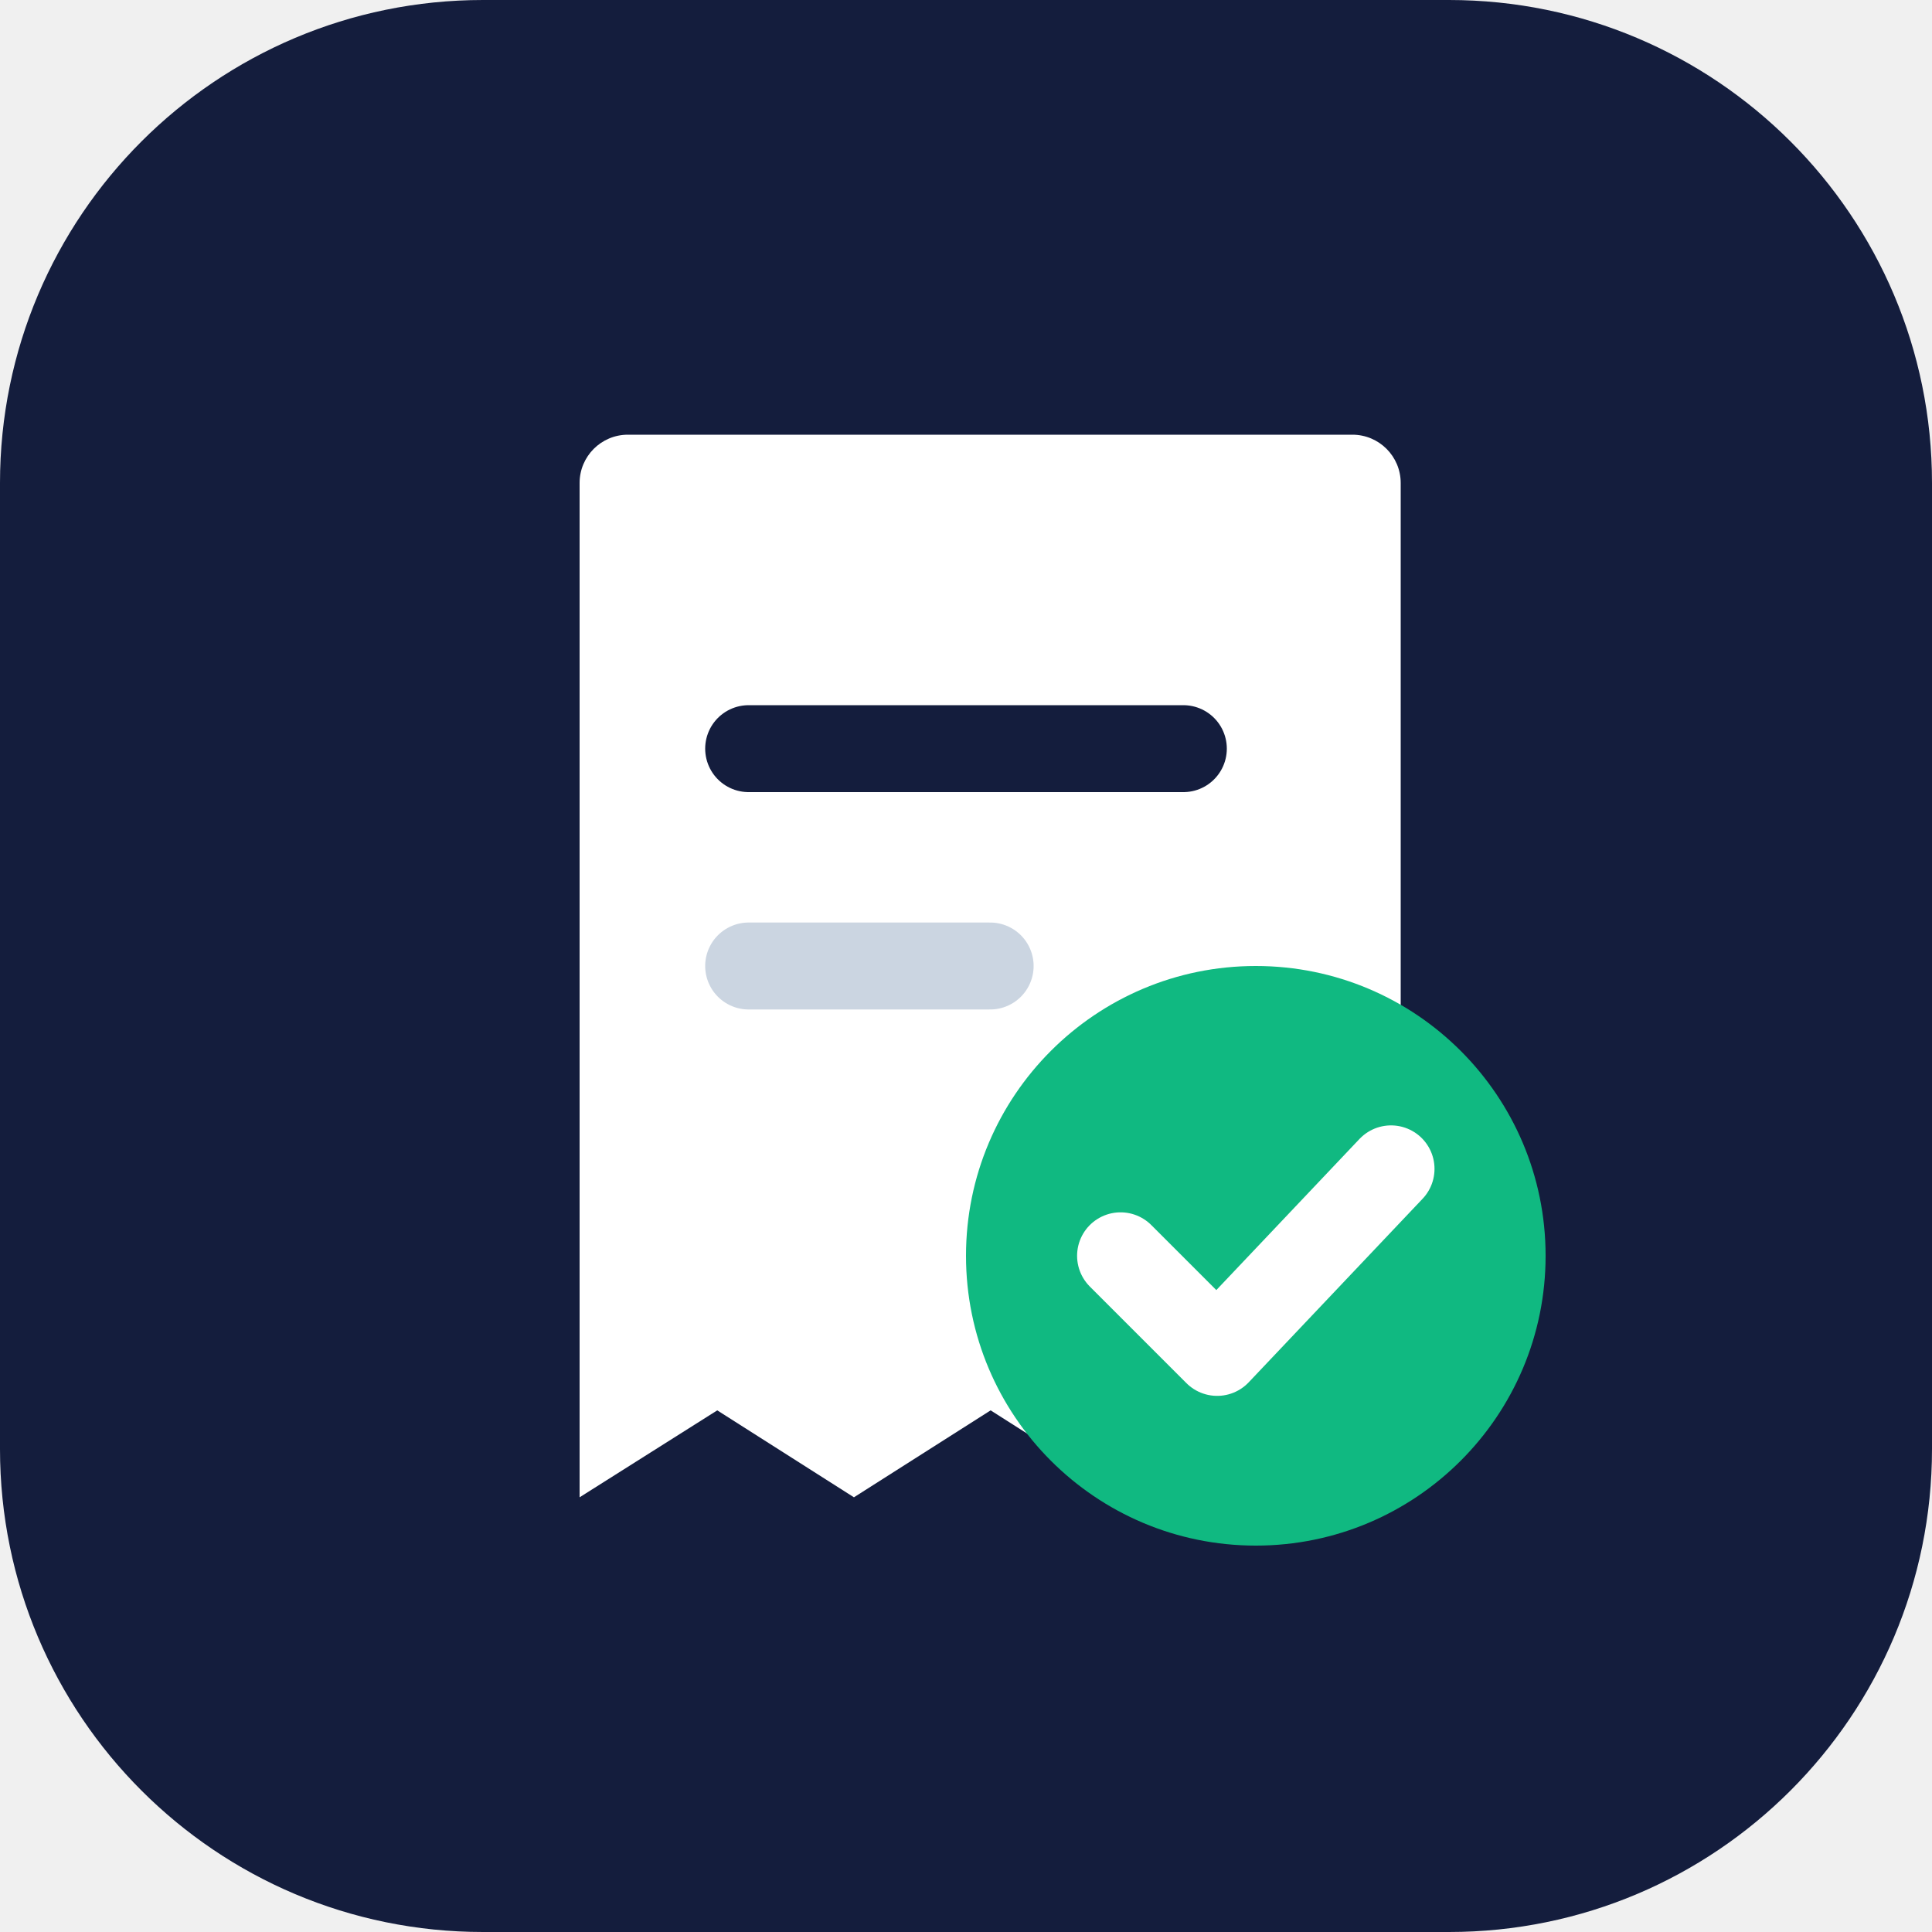
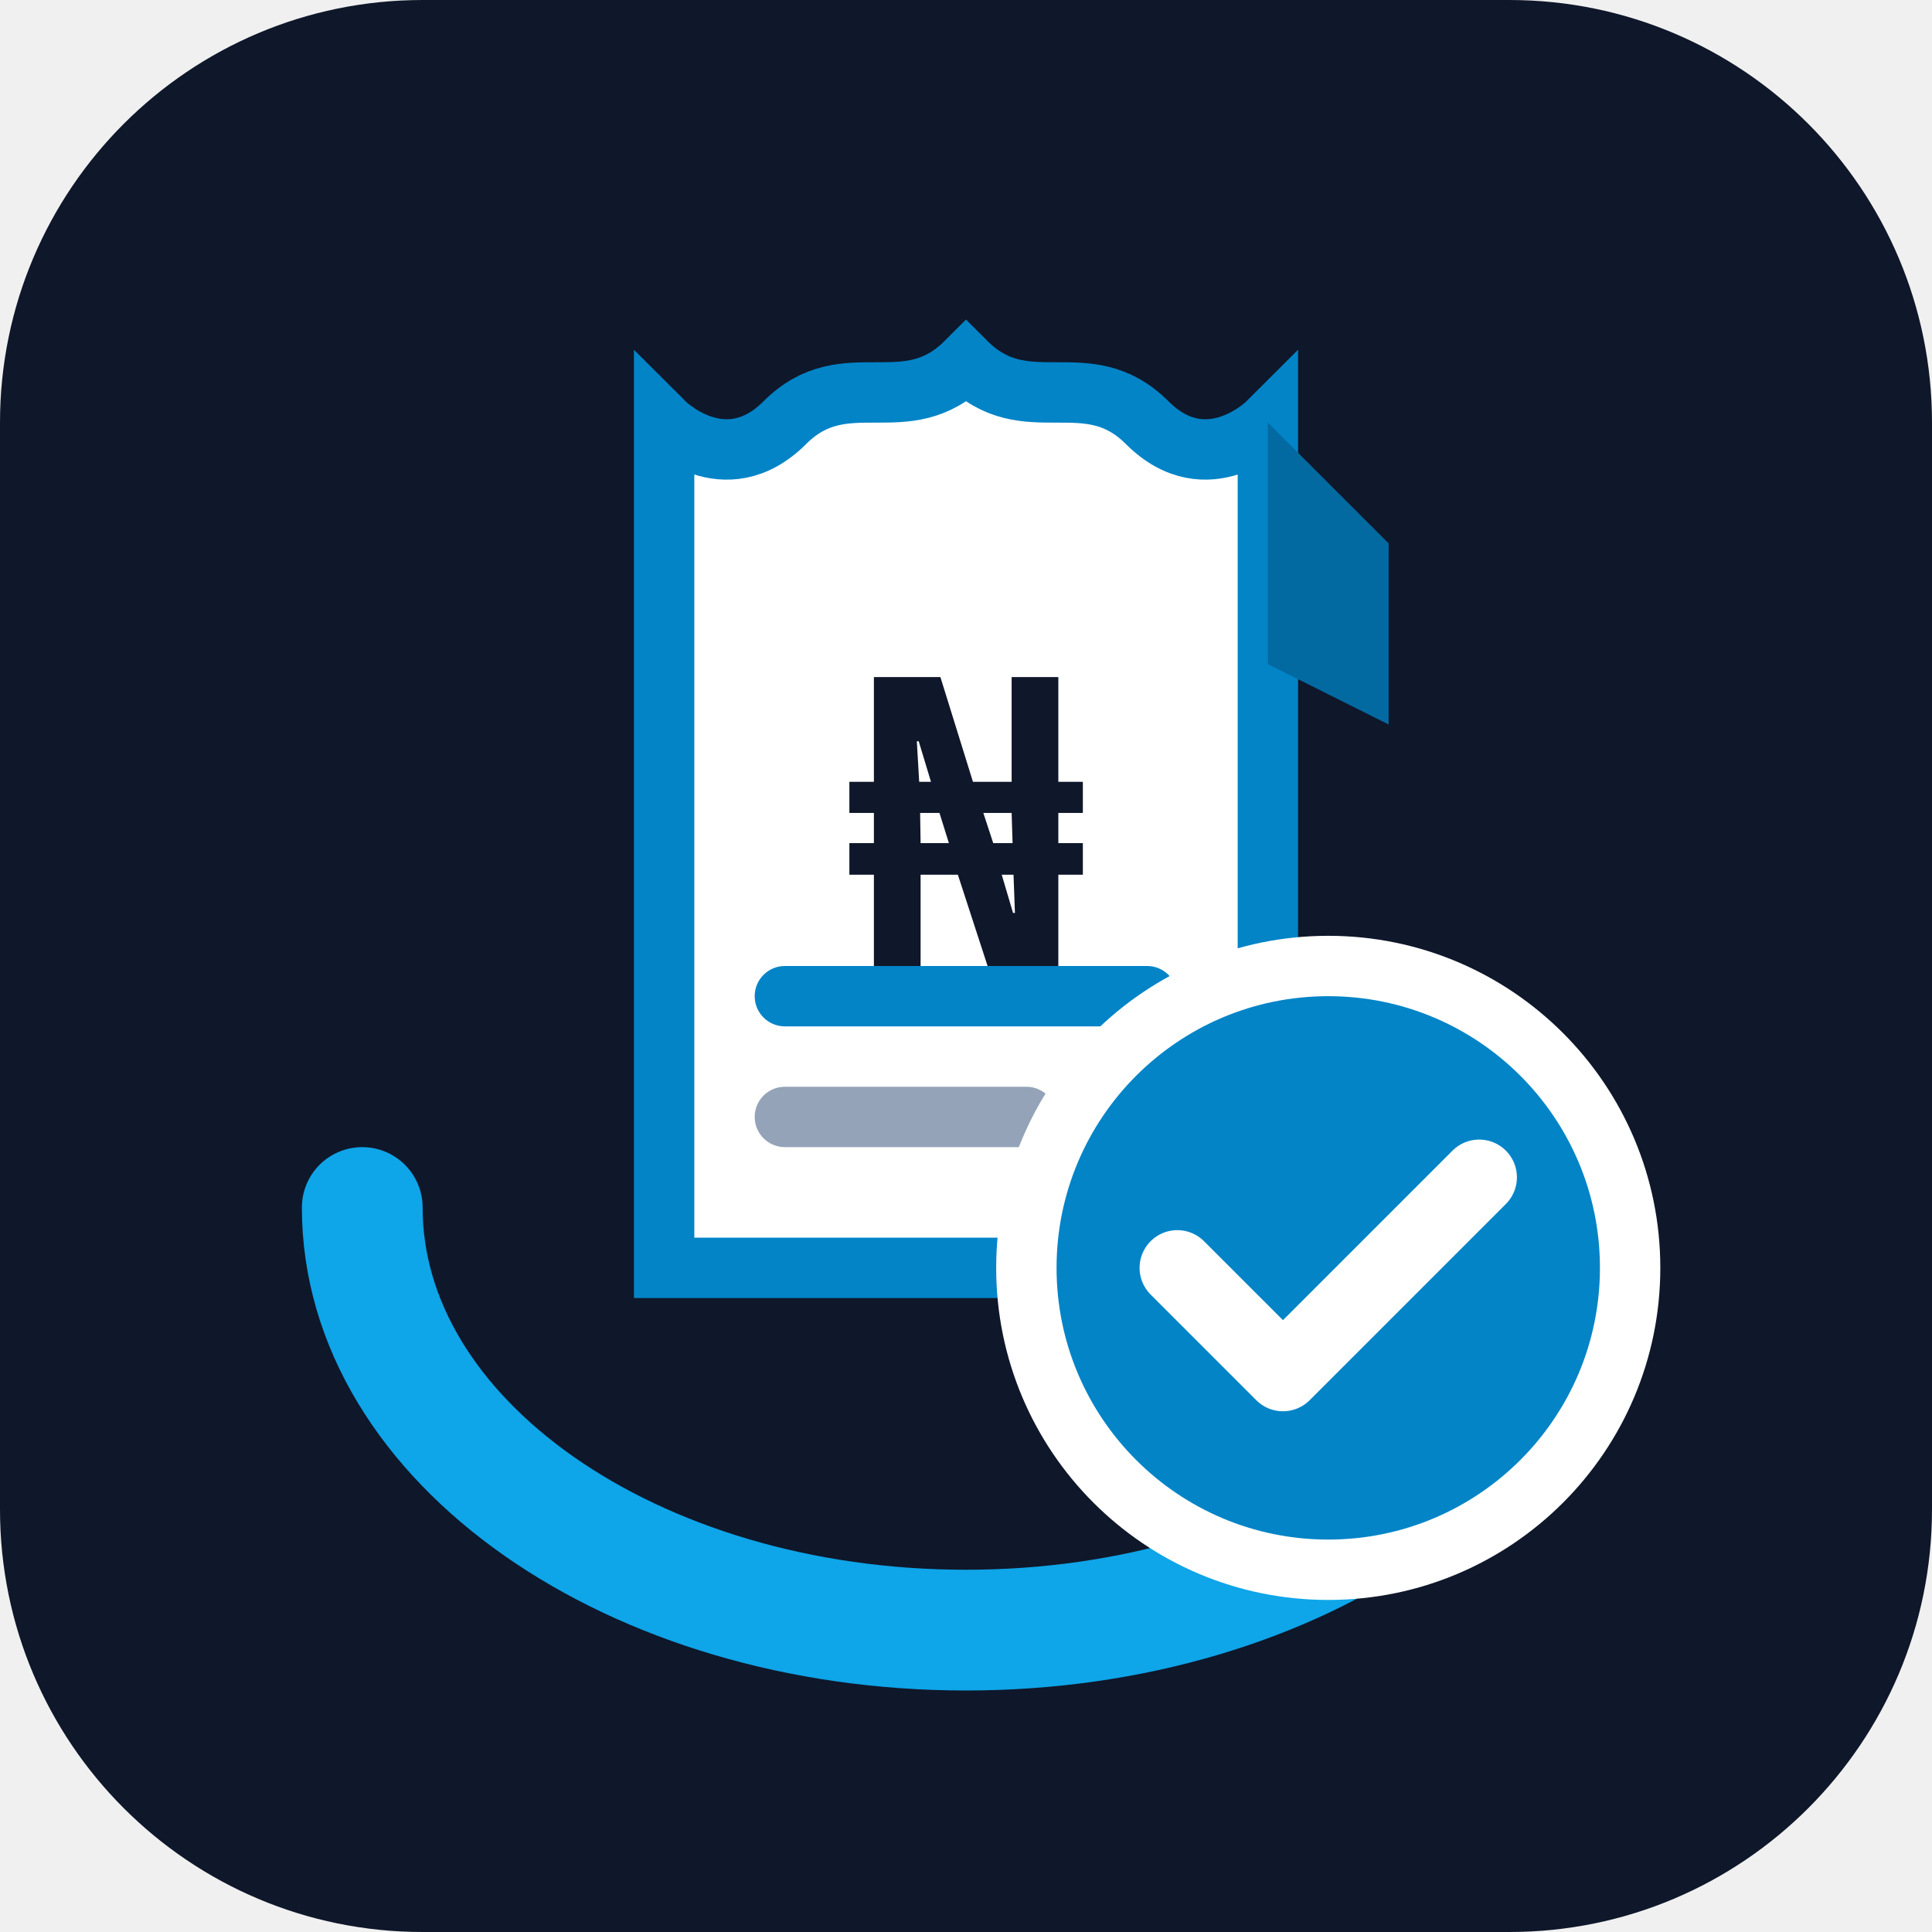
- <svg xmlns="http://www.w3.org/2000/svg" viewBox="0 0 40 40">
-   <rect width="40" height="40" rx="10" fill="#141d3d" />
-   <path d="M13 9h15a1 1 0 0 1 1 1v21l-2.83-1.8-2.83 1.8-2.83-1.8-2.83 1.8-2.83-1.8L12 31V10a1 1 0 0 1 1-1z" fill="#fff" />
-   <path d="M15.5 15.5h9" stroke="#141d3d" stroke-width="1.8" stroke-linecap="round" />
-   <path d="M15.5 20h5" stroke="#cbd5e1" stroke-width="1.8" stroke-linecap="round" />
-   <circle cx="26" cy="26" r="6" fill="#10b981" />
-   <path d="M23.2 26l2 2 3.6-3.8" stroke="#fff" fill="none" stroke-width="1.8" stroke-linecap="round" stroke-linejoin="round" />
+ <svg xmlns="http://www.w3.org/2000/svg" viewBox="0 0 64 64" fill="none">
+   <rect width="64" height="64" rx="14" fill="#0f172a" />
+   <path d="M12 40C12 47.728 20.954 54 32 54C43.046 54 52 47.728 52 40" stroke="#0ea5e9" stroke-width="4" stroke-linecap="round" />
+   <path d="M22 14C22 14 24 16 26 14C28 12 30 14 32 12C34 14 36 12 38 14C40 16 42 14 42 14V42H22V14Z" fill="#ffffff" stroke="#0284c7" stroke-width="2" />
+   <path d="M42 14L46 18V24L42 22V14Z" fill="#0369a1" />
+   <text x="32" y="27" font-family="system-ui, sans-serif" font-size="14" font-weight="900" fill="#0f172a" text-anchor="middle" dominant-baseline="central">₦</text>
+   <rect x="25" y="32" width="14" height="2" rx="1" fill="#0284c7" />
+   <rect x="25" y="36" width="10" height="2" rx="1" fill="#94a3b8" />
+   <circle cx="44" cy="42" r="10" fill="#0284c7" stroke="#ffffff" stroke-width="2" />
+   <path d="M39 42L42.5 45.5L49 39" stroke="#ffffff" stroke-width="2.5" stroke-linecap="round" stroke-linejoin="round" />
</svg>
